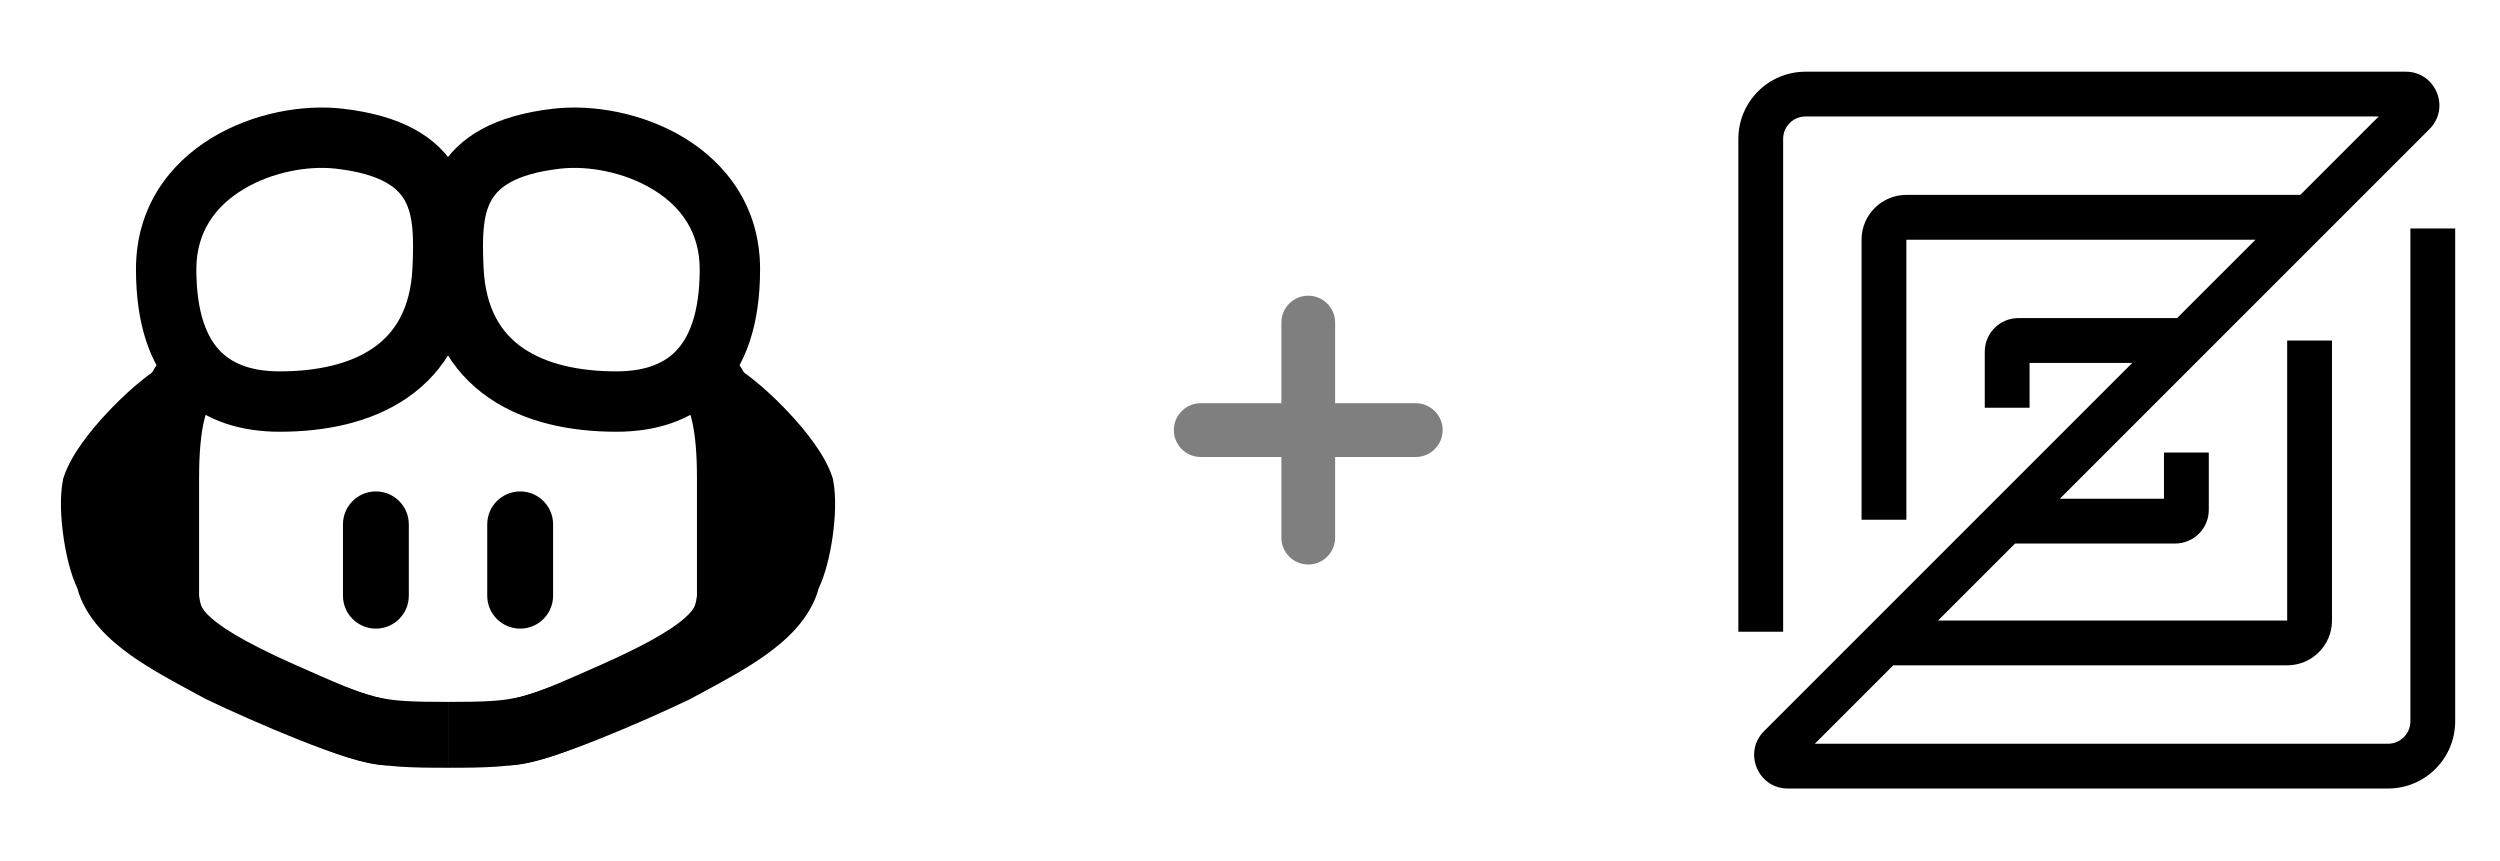
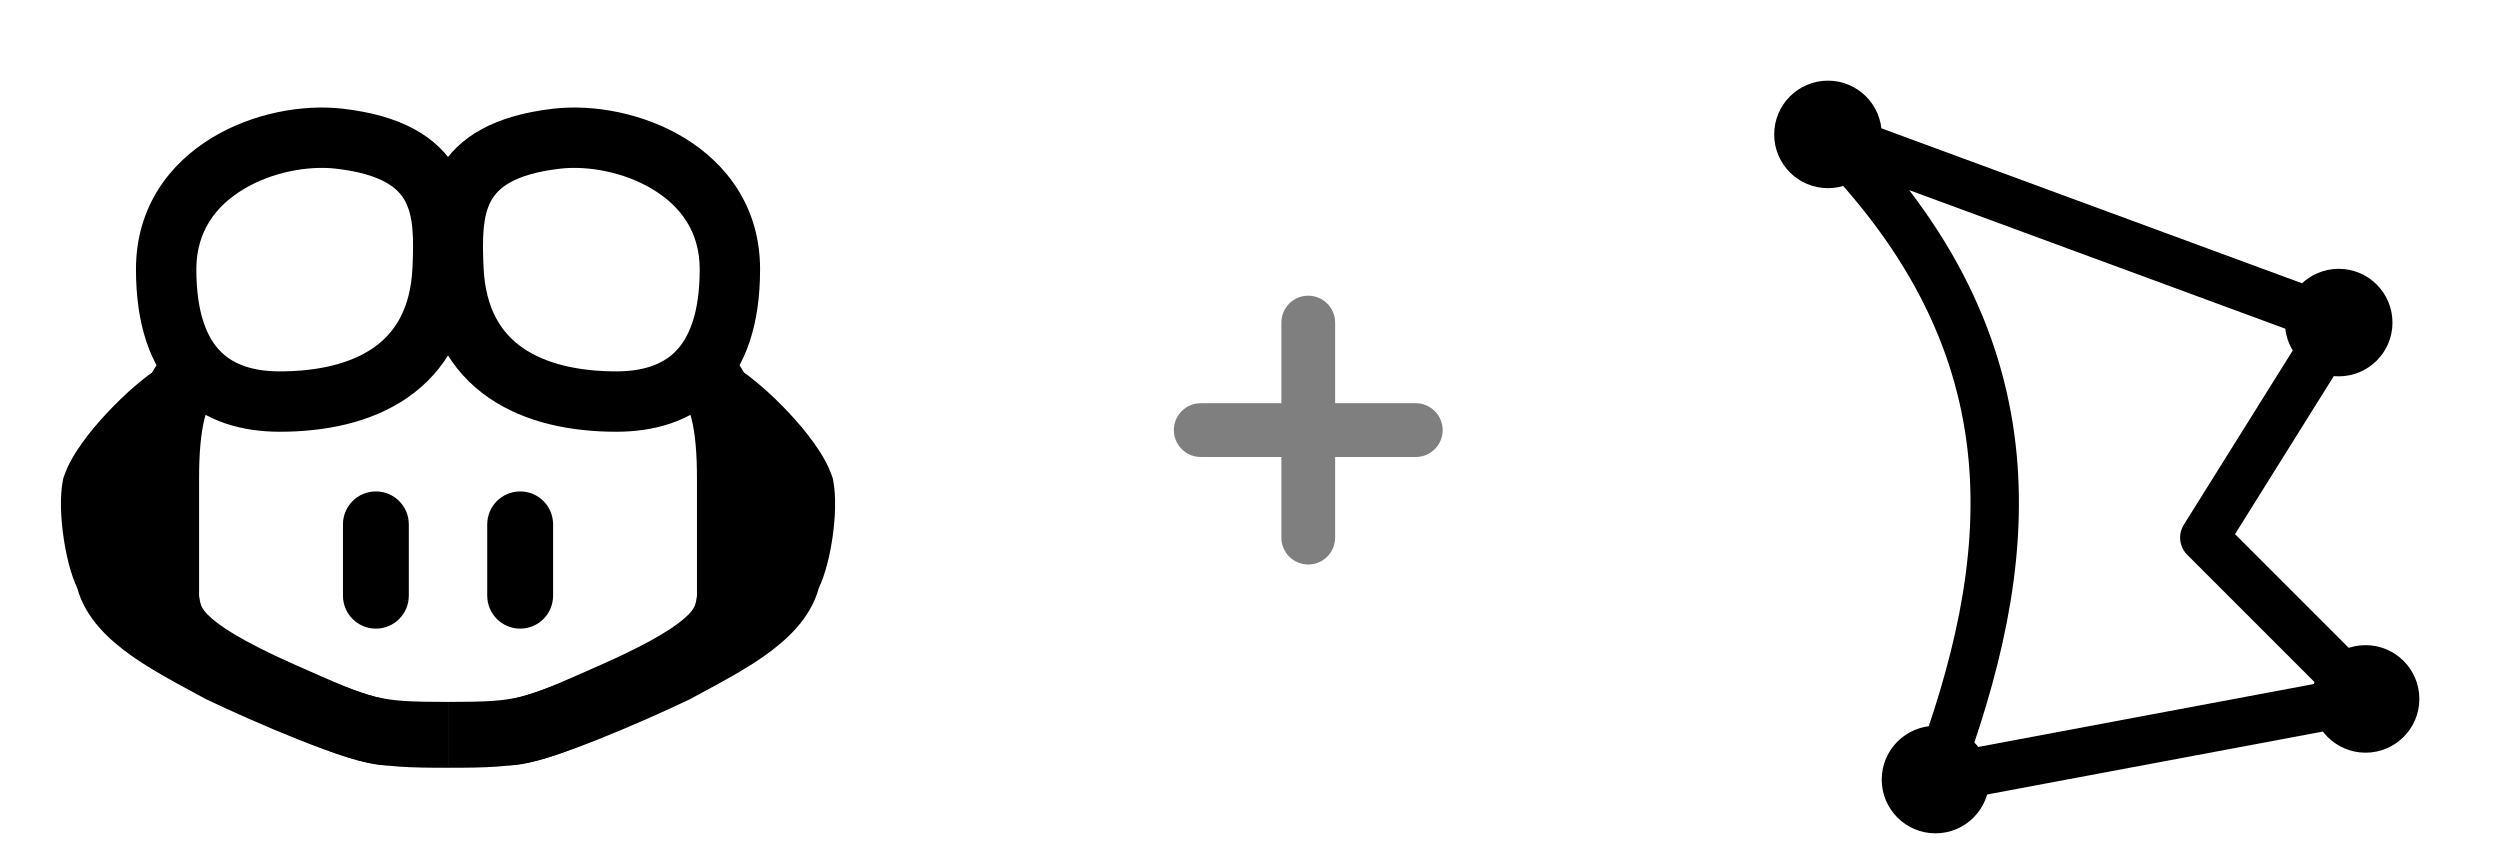
<svg xmlns="http://www.w3.org/2000/svg" width="93" height="32" viewBox="0 0 93 32" fill="none">
  <path fill-rule="evenodd" clip-rule="evenodd" d="M9.04 7.05C8.009 7.676 7.304 8.632 7.304 10.015C7.304 11.691 7.724 12.589 8.205 13.074C8.684 13.558 9.405 13.815 10.405 13.815C11.815 13.815 13.029 13.534 13.88 12.946C14.676 12.398 15.271 11.504 15.344 9.962C15.399 8.794 15.368 8.013 15.057 7.457C14.809 7.014 14.233 6.474 12.49 6.274C11.468 6.157 10.111 6.398 9.04 7.05ZM7.873 5.131C9.391 4.207 11.253 3.872 12.746 4.043C14.884 4.289 16.284 5.05 17.017 6.361C17.686 7.559 17.638 8.983 17.587 10.068C17.484 12.244 16.58 13.812 15.155 14.795C13.786 15.74 12.058 16.061 10.405 16.061C9.042 16.061 7.651 15.707 6.609 14.655C5.568 13.604 5.058 12.041 5.058 10.015C5.058 7.696 6.314 6.079 7.873 5.131Z" fill="black" />
  <path fill-rule="evenodd" clip-rule="evenodd" d="M13.983 18.281C14.659 18.281 15.208 18.829 15.208 19.506V22.16C15.208 22.837 14.659 23.385 13.983 23.385C13.306 23.385 12.758 22.837 12.758 22.16V19.506C12.758 18.829 13.306 18.281 13.983 18.281Z" fill="black" />
  <path fill-rule="evenodd" clip-rule="evenodd" d="M5.256 14.89C5.484 14.039 5.992 12.906 7.207 12.536L7.921 14.88L7.924 14.879C7.924 14.879 7.923 14.878 7.921 14.88C7.914 14.885 7.891 14.905 7.859 14.951C7.788 15.05 7.701 15.231 7.622 15.524C7.464 16.116 7.406 16.917 7.406 17.781V22.168C7.435 22.357 7.451 22.438 7.481 22.519C7.507 22.586 7.56 22.695 7.723 22.862C8.094 23.241 8.941 23.826 10.928 24.708C12.54 25.424 13.275 25.746 13.959 25.917C14.605 26.078 15.238 26.111 16.667 26.111V28.561C15.254 28.561 14.339 28.537 13.364 28.293C12.452 28.065 11.517 27.65 10.061 27.004C10.019 26.985 9.977 26.966 9.934 26.947C7.898 26.044 6.687 25.305 5.972 24.576C5.593 24.188 5.346 23.797 5.191 23.387C5.054 23.027 5.006 22.688 4.975 22.475C4.973 22.461 4.971 22.447 4.969 22.433L4.956 22.346V17.781C4.956 16.861 5.012 15.8 5.256 14.89Z" fill="black" />
  <path fill-rule="evenodd" clip-rule="evenodd" d="M3.983 15.359C4.628 14.669 5.4 13.988 5.997 13.635L7.246 15.742C6.937 15.925 6.349 16.416 5.772 17.033C5.22 17.622 4.857 18.138 4.731 18.425C4.703 18.667 4.712 19.116 4.79 19.648C4.878 20.254 5.017 20.703 5.105 20.863L5.193 21.022L5.23 21.201C5.287 21.47 5.56 21.865 6.301 22.391C6.881 22.802 7.565 23.17 8.296 23.565C8.458 23.652 8.622 23.741 8.788 23.831C9.595 24.216 10.848 24.777 12.019 25.242C12.613 25.478 13.17 25.683 13.629 25.827C13.858 25.899 14.05 25.951 14.202 25.985C14.35 26.017 14.418 26.023 14.428 26.023C14.429 26.023 14.428 26.023 14.428 26.023L14.429 28.473C13.965 28.473 13.389 28.319 12.897 28.165C12.356 27.995 11.737 27.766 11.115 27.519C9.869 27.024 8.548 26.431 7.703 26.028L7.672 26.014L7.643 25.997C7.498 25.918 7.345 25.836 7.187 25.751C6.45 25.354 5.6 24.896 4.885 24.39C4.084 23.822 3.182 23.014 2.874 21.878C2.618 21.337 2.456 20.618 2.366 20.003C2.265 19.317 2.217 18.495 2.339 17.873L2.354 17.794L2.38 17.718C2.652 16.909 3.362 16.022 3.983 15.359Z" fill="black" />
  <path fill-rule="evenodd" clip-rule="evenodd" d="M3.485 21.264V17.14H5.935V21.264H3.485Z" fill="black" />
  <path fill-rule="evenodd" clip-rule="evenodd" d="M24.293 7.05C25.324 7.676 26.029 8.632 26.029 10.015C26.029 11.691 25.609 12.589 25.128 13.074C24.649 13.558 23.928 13.815 22.928 13.815C21.518 13.815 20.304 13.534 19.453 12.946C18.658 12.398 18.062 11.504 17.989 9.962C17.934 8.794 17.965 8.013 18.276 7.457C18.524 7.014 19.101 6.474 20.843 6.274C21.865 6.157 23.222 6.398 24.293 7.05ZM25.46 5.131C23.942 4.207 22.08 3.872 20.587 4.043C18.449 4.289 17.049 5.05 16.316 6.361C15.647 7.559 15.695 8.983 15.746 10.068C15.849 12.244 16.753 13.812 18.178 14.795C19.547 15.74 21.275 16.061 22.928 16.061C24.291 16.061 25.682 15.707 26.724 14.655C27.765 13.604 28.275 12.041 28.275 10.015C28.275 7.696 27.019 6.079 25.46 5.131Z" fill="black" />
  <path fill-rule="evenodd" clip-rule="evenodd" d="M19.35 18.281C18.674 18.281 18.125 18.829 18.125 19.506V22.16C18.125 22.837 18.674 23.385 19.35 23.385C20.027 23.385 20.575 22.837 20.575 22.16V19.506C20.575 18.829 20.027 18.281 19.35 18.281Z" fill="black" />
  <path fill-rule="evenodd" clip-rule="evenodd" d="M28.078 14.89C27.85 14.039 27.341 12.906 26.126 12.536L25.413 14.88L25.41 14.879C25.41 14.879 25.41 14.878 25.413 14.88C25.42 14.885 25.442 14.905 25.474 14.951C25.545 15.05 25.633 15.231 25.711 15.524C25.87 16.116 25.927 16.917 25.927 17.781V22.168C25.899 22.357 25.882 22.438 25.852 22.519C25.826 22.586 25.774 22.695 25.61 22.862C25.239 23.241 24.393 23.826 22.406 24.708C20.793 25.424 20.058 25.746 19.375 25.917C18.728 26.078 18.095 26.111 16.667 26.111V28.561C18.08 28.561 18.994 28.537 19.969 28.293C20.881 28.065 21.816 27.65 23.272 27.004C23.314 26.985 23.356 26.966 23.399 26.947C25.436 26.044 26.646 25.305 27.361 24.576C27.74 24.188 27.987 23.797 28.143 23.387C28.279 23.027 28.328 22.688 28.358 22.475C28.36 22.461 28.362 22.447 28.364 22.433L28.377 22.346V17.781C28.377 16.861 28.321 15.8 28.078 14.89Z" fill="black" />
  <path fill-rule="evenodd" clip-rule="evenodd" d="M29.35 15.359C28.705 14.669 27.933 13.988 27.337 13.635L26.088 15.742C26.396 15.925 26.984 16.416 27.562 17.033C28.113 17.622 28.476 18.138 28.602 18.425C28.63 18.667 28.621 19.116 28.543 19.648C28.455 20.254 28.316 20.703 28.228 20.863L28.141 21.022L28.103 21.201C28.047 21.47 27.774 21.865 27.032 22.391C26.452 22.802 25.768 23.17 25.037 23.565C24.875 23.652 24.711 23.741 24.545 23.831C23.738 24.216 22.485 24.777 21.314 25.242C20.72 25.478 20.163 25.683 19.704 25.827C19.475 25.899 19.283 25.951 19.131 25.985C18.983 26.017 18.915 26.023 18.905 26.023C18.905 26.023 18.904 26.023 18.905 26.023L18.904 28.473C19.369 28.473 19.944 28.319 20.436 28.165C20.977 27.995 21.596 27.766 22.218 27.519C23.465 27.024 24.785 26.431 25.63 26.028L25.661 26.014L25.69 25.997C25.835 25.918 25.988 25.836 26.146 25.751C26.883 25.354 27.733 24.896 28.448 24.39C29.25 23.822 30.152 23.014 30.459 21.878C30.715 21.337 30.878 20.618 30.968 20.003C31.068 19.317 31.116 18.495 30.994 17.873L30.979 17.794L30.953 17.718C30.681 16.909 29.971 16.022 29.35 15.359Z" fill="black" />
  <path fill-rule="evenodd" clip-rule="evenodd" d="M29.848 21.264V17.14H27.398V21.264H29.848Z" fill="black" />
  <path fill-rule="evenodd" clip-rule="evenodd" d="M48.667 11C49.219 11 49.667 11.448 49.667 12V15H52.667C53.219 15 53.667 15.448 53.667 16C53.667 16.552 53.219 17 52.667 17H49.667V20C49.667 20.552 49.219 21 48.667 21C48.114 21 47.667 20.552 47.667 20V17H44.667C44.114 17 43.667 16.552 43.667 16C43.667 15.448 44.114 15 44.667 15H47.667V12C47.667 11.448 48.114 11 48.667 11Z" fill="black" fill-opacity="0.5" />
-   <path fill-rule="evenodd" clip-rule="evenodd" d="M67.167 4.333C66.706 4.333 66.333 4.706 66.333 5.167V23.5H64.667V5.167C64.667 3.786 65.786 2.667 67.167 2.667H89.494C90.608 2.667 91.165 4.013 90.378 4.801L76.626 18.552H80.5V16.833H82.167V18.969C82.167 19.659 81.607 20.219 80.917 20.219H74.96L72.095 23.083H85.083V12.667H86.75V23.083C86.75 24.004 86.004 24.75 85.083 24.75H70.428L67.512 27.667H88.833C89.293 27.667 89.667 27.294 89.667 26.833V8.5H91.333V26.833C91.333 28.214 90.214 29.333 88.833 29.333H66.506C65.392 29.333 64.835 27.987 65.622 27.199L79.321 13.5H75.5V15.167H73.833V13.083C73.833 12.393 74.393 11.833 75.083 11.833H80.988L83.905 8.917H70.917V19.333H69.25V8.917C69.25 7.996 69.996 7.25 70.917 7.25H85.571L88.488 4.333H67.167Z" fill="black" />
+   <path d="M68 5L87 12L82 20L88 26L72 29C75 21 76 13 68 5Z" stroke="black" stroke-width="1.8" stroke-linecap="round" stroke-linejoin="round" />
+   <circle cx="68" cy="5" r="2" fill="black" />
+   <circle cx="87" cy="12" r="2" fill="black" />
+   <circle cx="88" cy="26" r="2" fill="black" />
+   <circle cx="72" cy="29" r="2" fill="black" />
</svg>
